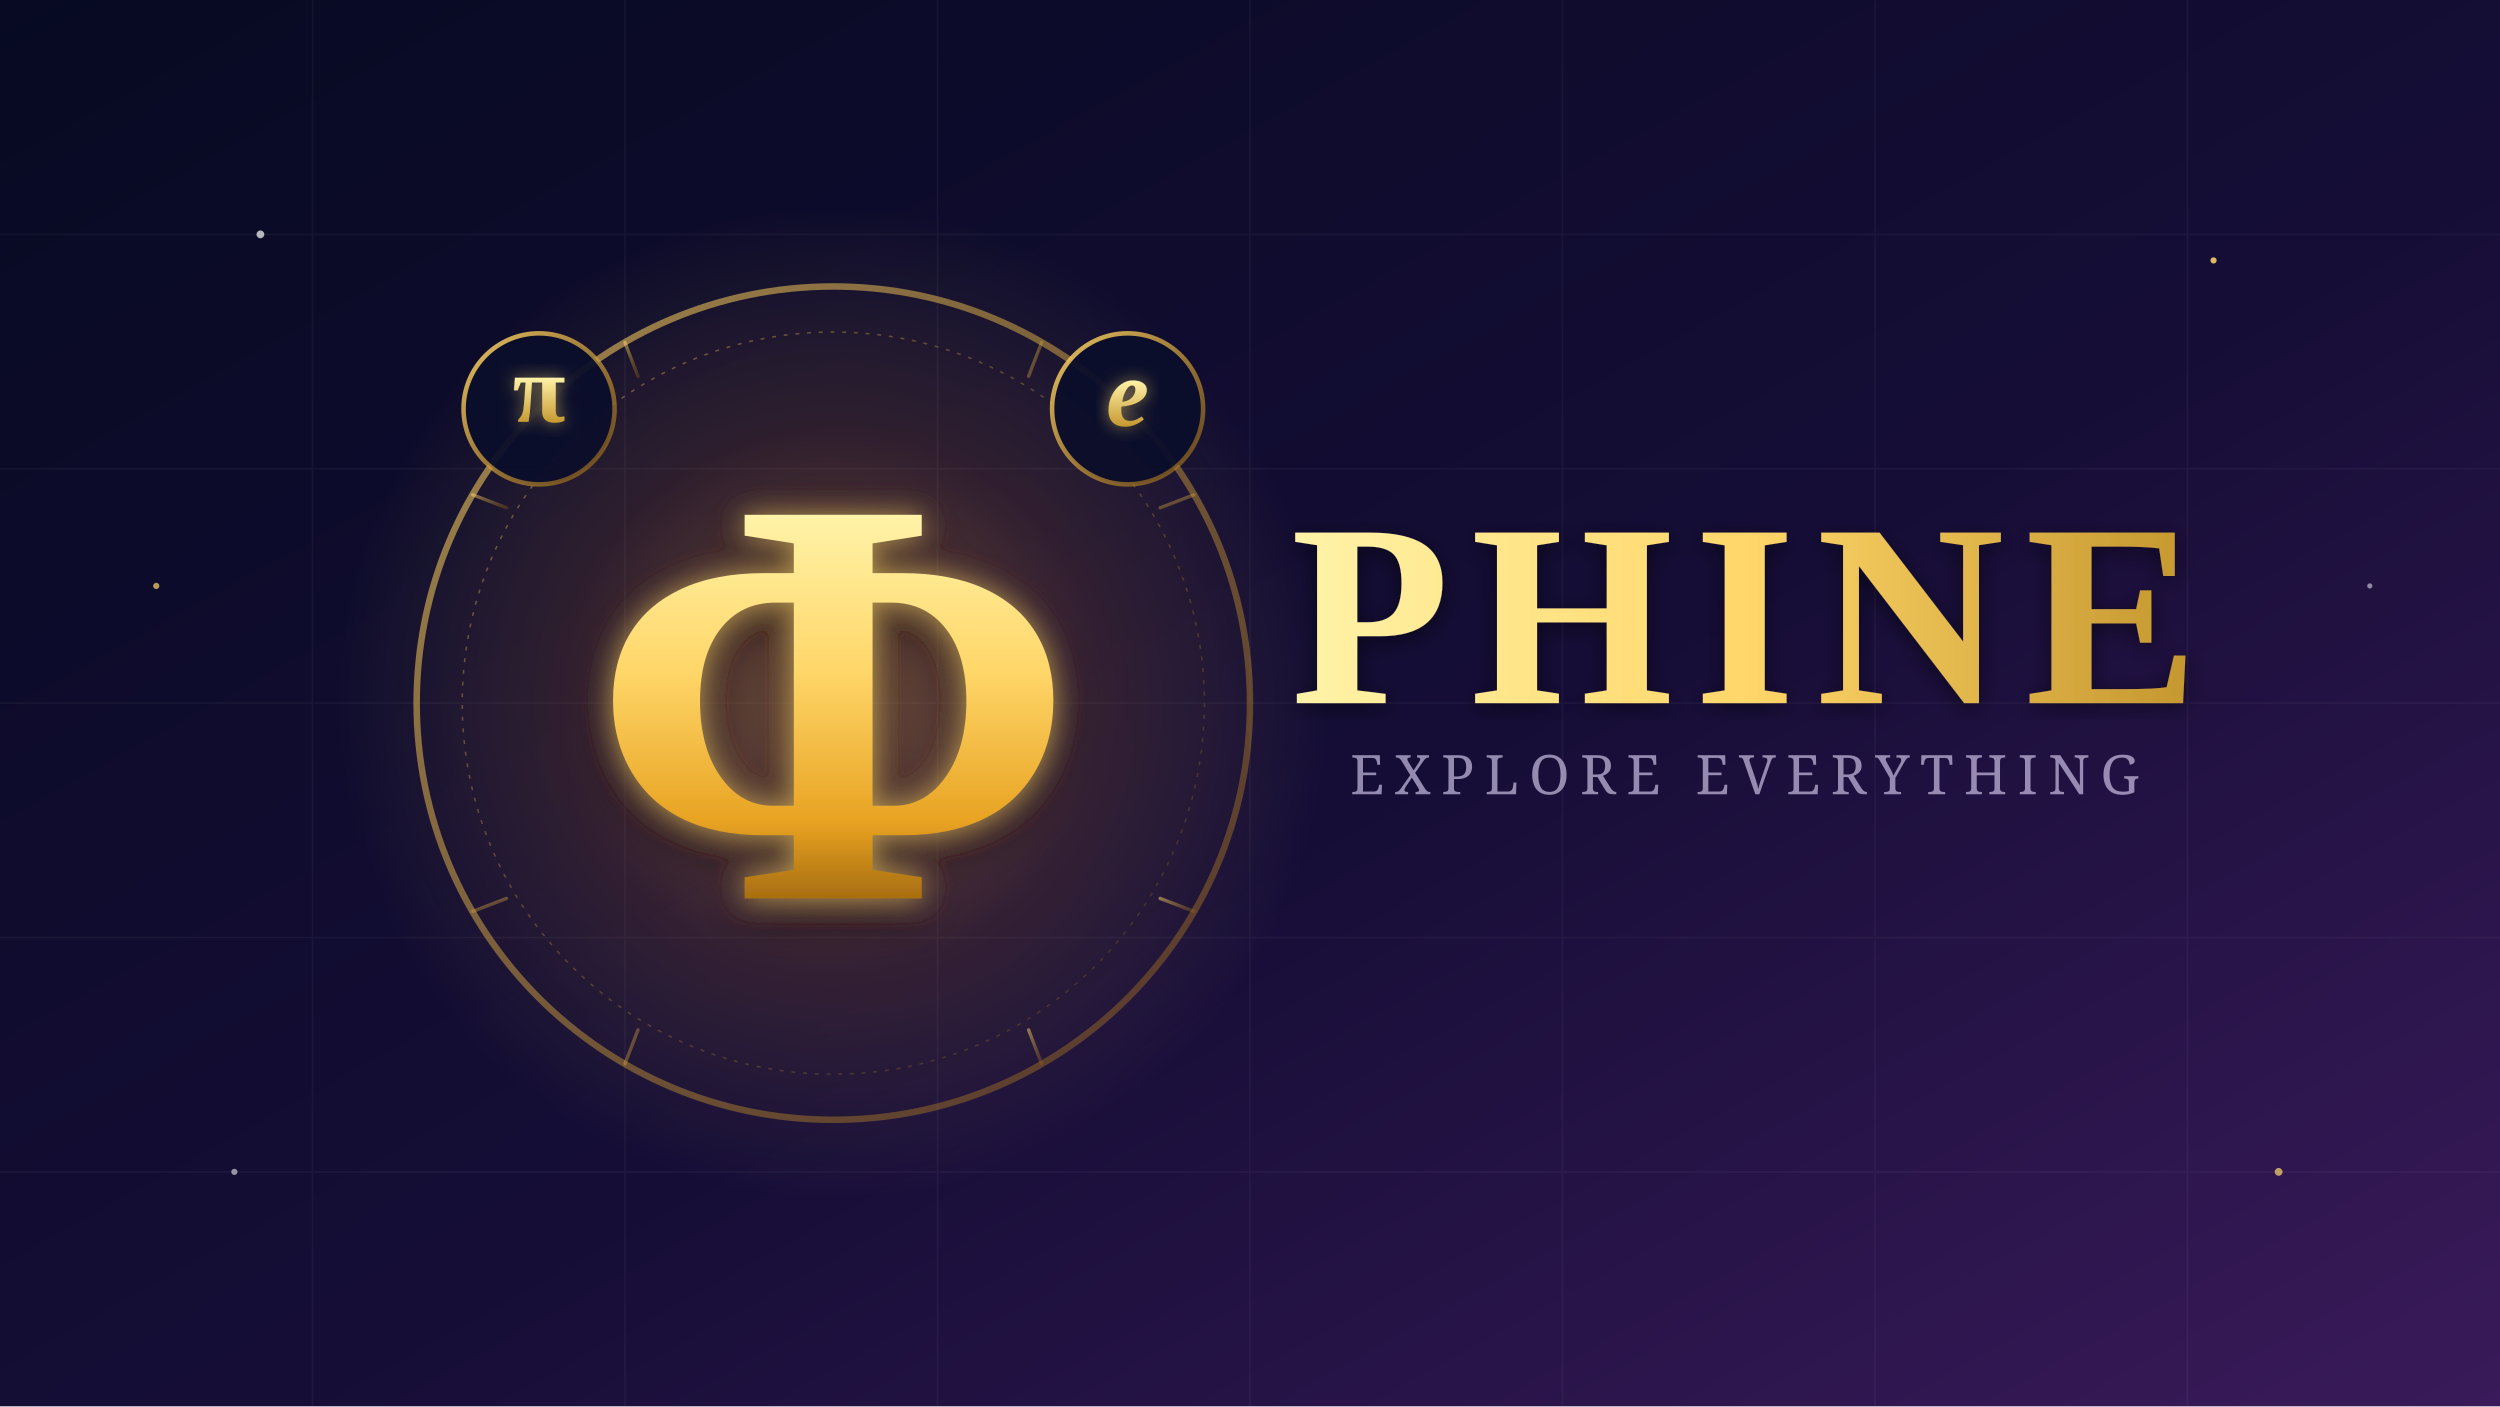
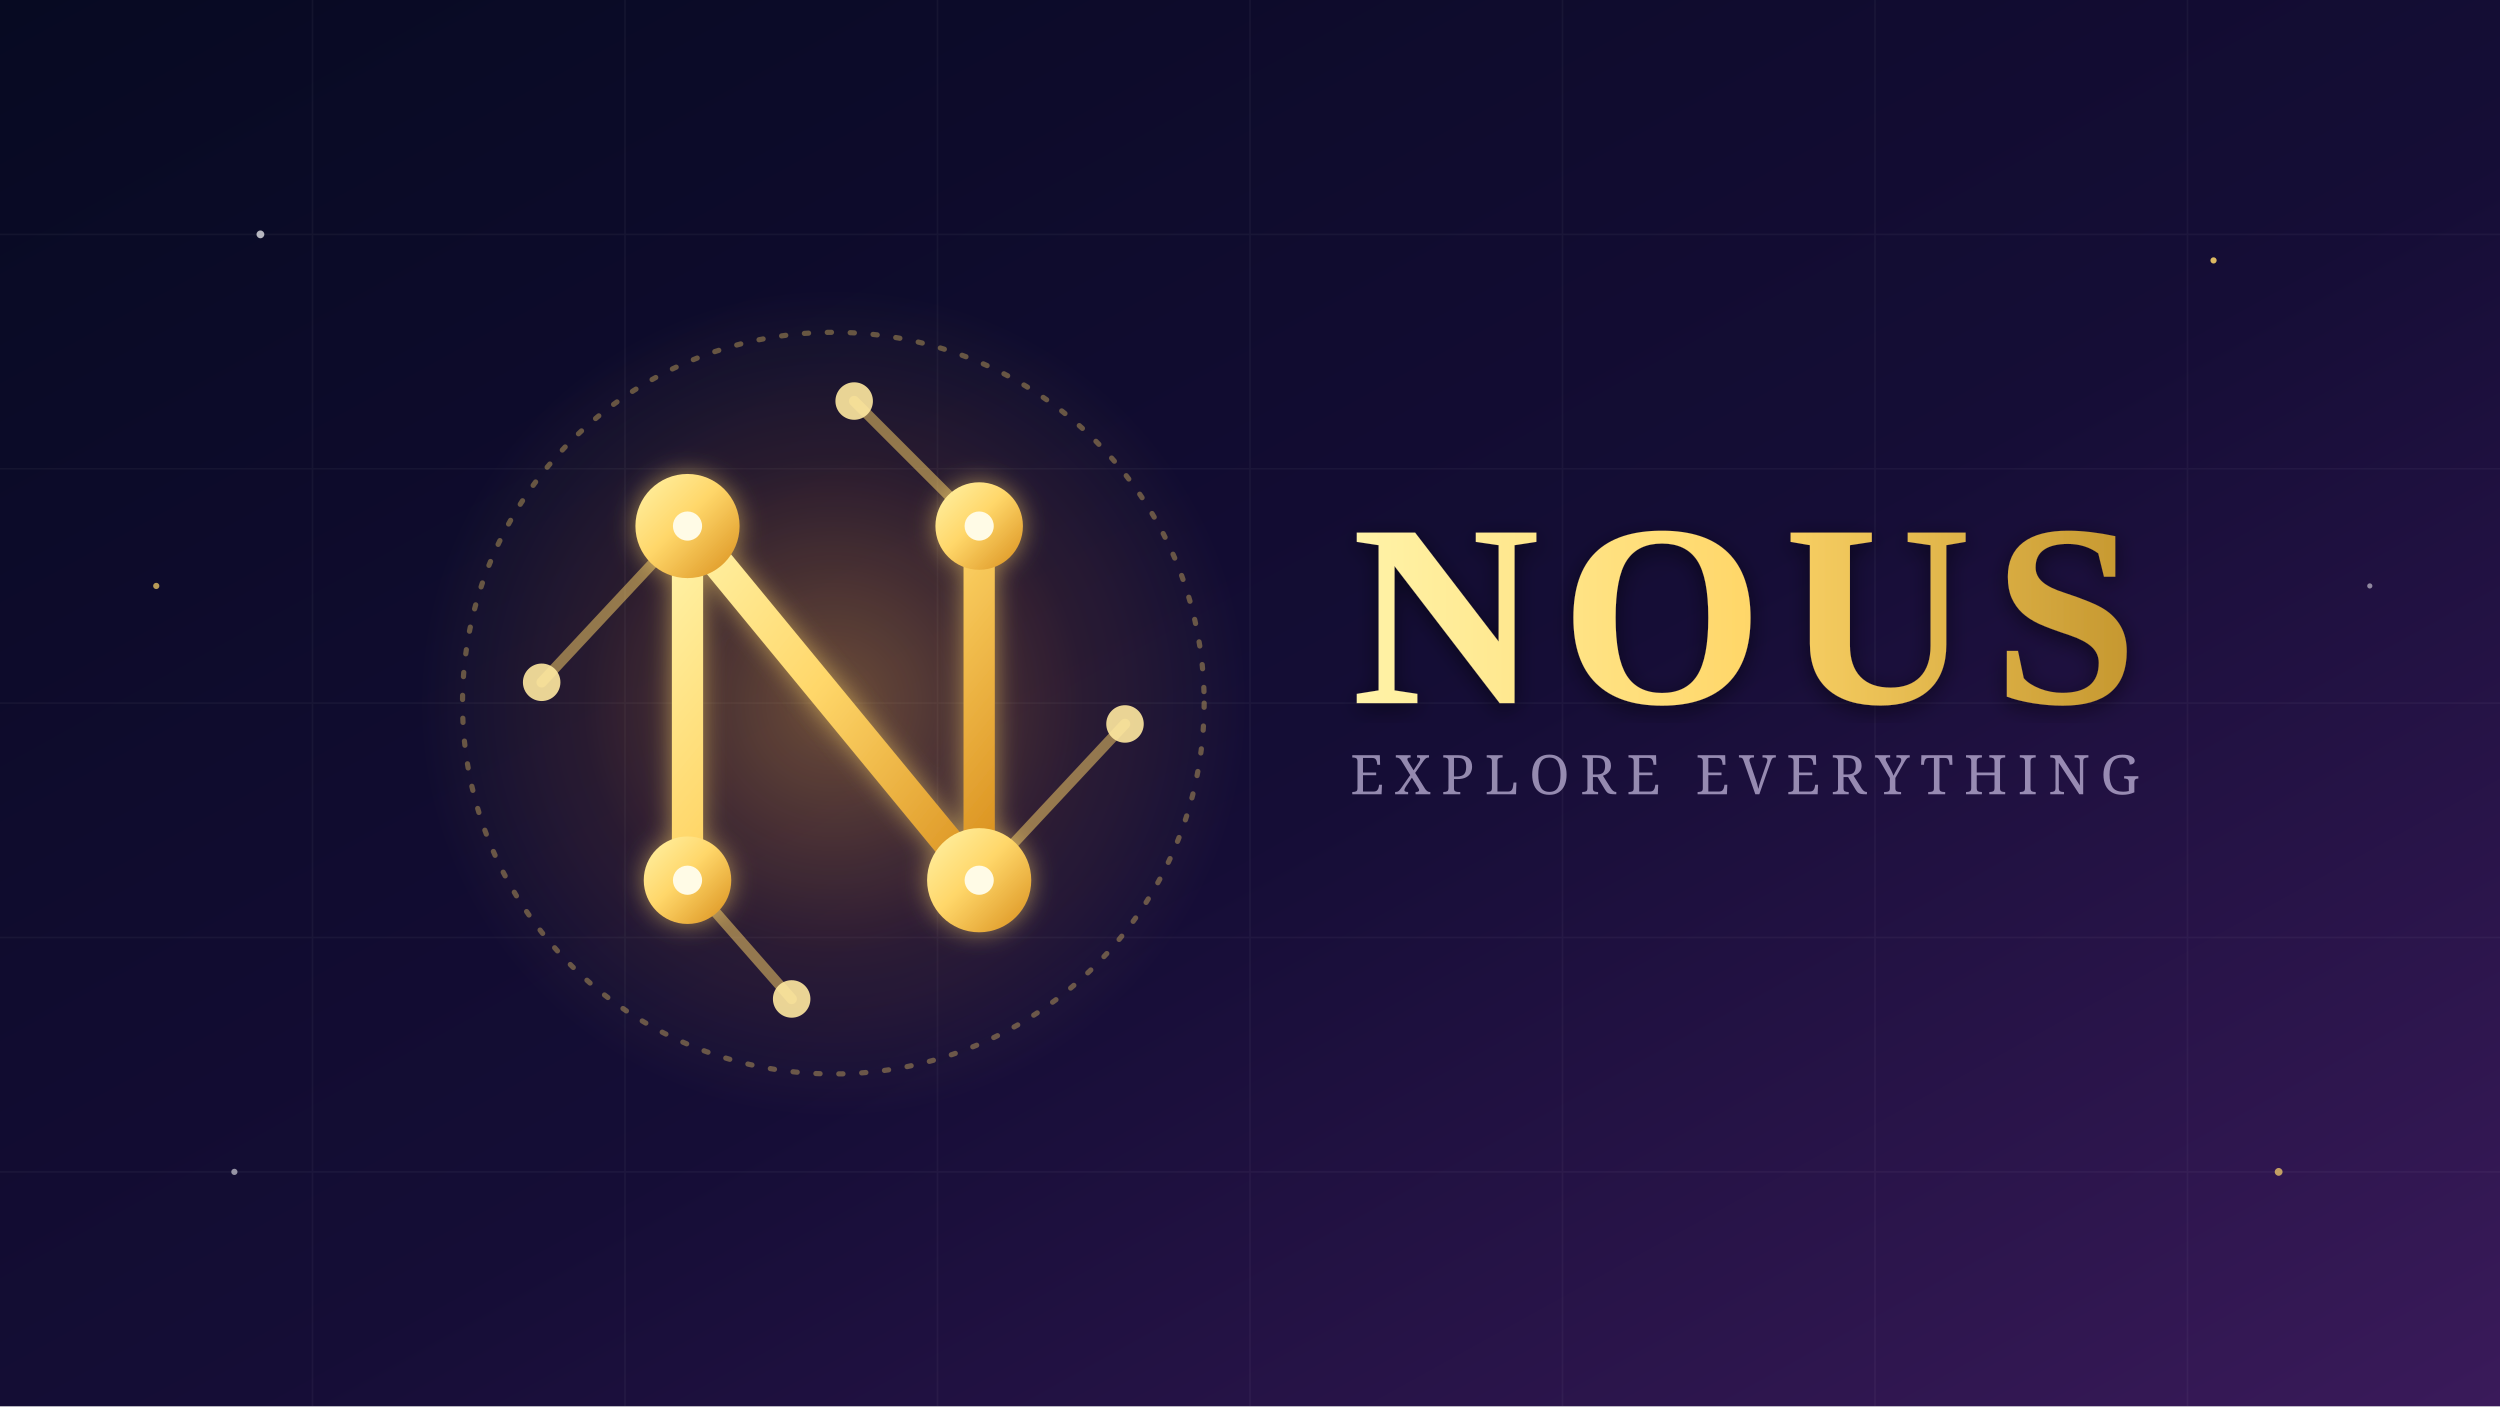
<svg xmlns="http://www.w3.org/2000/svg" viewBox="0 0 1920 1080" preserveAspectRatio="xMidYMid slice">
  <defs>
    <linearGradient id="bg" x1="0%" y1="0%" x2="100%" y2="100%">
      <stop offset="0%" stop-color="#070a22" />
      <stop offset="55%" stop-color="#150d36" />
      <stop offset="100%" stop-color="#3a1a5a" />
    </linearGradient>
    <linearGradient id="gold" x1="0%" y1="0%" x2="0%" y2="100%">
      <stop offset="0%" stop-color="#fff3a8" />
      <stop offset="40%" stop-color="#ffd76a" />
      <stop offset="80%" stop-color="#e8a322" />
      <stop offset="100%" stop-color="#a86e10" />
    </linearGradient>
    <linearGradient id="goldSmall" x1="0%" y1="0%" x2="0%" y2="100%">
      <stop offset="0%" stop-color="#fff3a8" />
      <stop offset="100%" stop-color="#c69830" />
    </linearGradient>
    <linearGradient id="title" x1="0%" y1="0%" x2="100%" y2="0%">
      <stop offset="0%" stop-color="#fff3a8" />
      <stop offset="50%" stop-color="#ffd76a" />
      <stop offset="100%" stop-color="#c69830" />
    </linearGradient>
    <linearGradient id="goldStroke" x1="0%" y1="0%" x2="100%" y2="100%">
      <stop offset="0%" stop-color="#ffd76a" stop-opacity="0.95" />
      <stop offset="100%" stop-color="#a86e10" stop-opacity="0.55" />
    </linearGradient>
    <radialGradient id="halo" cx="50%" cy="50%" r="50%">
      <stop offset="0%" stop-color="#ffb846" stop-opacity="0.4" />
      <stop offset="55%" stop-color="#ff9a30" stop-opacity="0.13" />
      <stop offset="100%" stop-color="#ffd76a" stop-opacity="0" />
    </radialGradient>
    <filter id="glyphShadow" x="-20%" y="-20%" width="140%" height="140%">
      <feDropShadow dx="0" dy="10" stdDeviation="18" flood-color="#000" flood-opacity="0.6" />
    </filter>
    <filter id="goldGlow" x="-30%" y="-30%" width="160%" height="160%">
      <feGaussianBlur stdDeviation="10" result="blur" />
      <feFlood flood-color="#ffd76a" flood-opacity="0.5" />
      <feComposite in2="blur" operator="in" result="glow" />
      <feMerge>
        <feMergeNode in="glow" />
        <feMergeNode in="SourceGraphic" />
      </feMerge>
    </filter>
    <filter id="smallGlow" x="-30%" y="-30%" width="160%" height="160%">
      <feGaussianBlur stdDeviation="6" result="blur" />
      <feFlood flood-color="#ffd76a" flood-opacity="0.55" />
      <feComposite in2="blur" operator="in" result="glow" />
      <feMerge>
        <feMergeNode in="glow" />
        <feMergeNode in="SourceGraphic" />
      </feMerge>
    </filter>
    <filter id="textShadow">
      <feDropShadow dx="0" dy="4" stdDeviation="8" flood-color="#000" flood-opacity="0.5" />
    </filter>
+     <linearGradient id="nGold" x1="0%" y1="0%" x2="100%" y2="100%">
+       <stop offset="0%" stop-color="#fff3a8" />
+       <stop offset="45%" stop-color="#ffd76a" />
+       <stop offset="100%" stop-color="#d98f1c" />
+     </linearGradient>
+     <radialGradient id="nHalo" cx="50%" cy="50%" r="50%">
+       <stop offset="0%" stop-color="#ffb846" stop-opacity="0.38" />
+       <stop offset="60%" stop-color="#ff9a30" stop-opacity="0.10" />
+       <stop offset="100%" stop-color="#ffd76a" stop-opacity="0" />
+     </radialGradient>
+     <filter id="nGlow" x="-40%" y="-40%" width="180%" height="180%">
+       <feGaussianBlur stdDeviation="6" result="b" />
+       <feFlood flood-color="#ffd76a" flood-opacity="0.55" />
+       <feComposite in2="b" operator="in" result="g" />
+       <feMerge>
+         <feMergeNode in="g" />
+         <feMergeNode in="SourceGraphic" />
+       </feMerge>
+     </filter>
  </defs>
  <rect width="1920" height="1080" fill="url(#bg)" />
  <g opacity="0.04" stroke="#ffffff" stroke-width="1.2">
    <line x1="240" y1="0" x2="240" y2="1080" />
    <line x1="480" y1="0" x2="480" y2="1080" />
    <line x1="720" y1="0" x2="720" y2="1080" />
    <line x1="960" y1="0" x2="960" y2="1080" />
    <line x1="1200" y1="0" x2="1200" y2="1080" />
    <line x1="1440" y1="0" x2="1440" y2="1080" />
    <line x1="1680" y1="0" x2="1680" y2="1080" />
    <line x1="0" y1="180" x2="1920" y2="180" />
    <line x1="0" y1="360" x2="1920" y2="360" />
    <line x1="0" y1="540" x2="1920" y2="540" />
    <line x1="0" y1="720" x2="1920" y2="720" />
    <line x1="0" y1="900" x2="1920" y2="900" />
  </g>
  <g>
    <circle cx="200" cy="180" r="3" fill="#ffffff" opacity="0.7" />
    <circle cx="1700" cy="200" r="2.4" fill="#ffd76a" opacity="0.85" />
    <circle cx="1820" cy="450" r="2" fill="#ffffff" opacity="0.5" />
    <circle cx="120" cy="450" r="2.4" fill="#ffd76a" opacity="0.7" />
    <circle cx="180" cy="900" r="2.4" fill="#ffffff" opacity="0.55" />
    <circle cx="1750" cy="900" r="3" fill="#ffd76a" opacity="0.7" />
  </g>
-   <g transform="translate(640, 540)">
-     <circle cx="0" cy="0" r="380" fill="url(#halo)" />
-     <circle cx="0" cy="0" r="320" stroke="url(#goldStroke)" stroke-width="5" fill="none" opacity="0.65" />
-     <g stroke="url(#goldStroke)" stroke-linecap="round" opacity="0.7">
-       <line x1="0" y1="-345" x2="0" y2="-310" stroke-width="4.6" />
-       <line x1="345" y1="0" x2="310" y2="0" stroke-width="4.6" />
-       <line x1="0" y1="345" x2="0" y2="310" stroke-width="4.6" />
-       <line x1="-345" y1="0" x2="-310" y2="0" stroke-width="4.6" />
-       <line x1="160" y1="-277" x2="150" y2="-251" stroke-width="2.6" opacity="0.75" />
-       <line x1="277" y1="-160" x2="251" y2="-150" stroke-width="2.6" opacity="0.75" />
-       <line x1="277" y1="160" x2="251" y2="150" stroke-width="2.6" opacity="0.75" />
-       <line x1="160" y1="277" x2="150" y2="251" stroke-width="2.6" opacity="0.75" />
-       <line x1="-160" y1="277" x2="-150" y2="251" stroke-width="2.6" opacity="0.75" />
-       <line x1="-277" y1="160" x2="-251" y2="150" stroke-width="2.6" opacity="0.75" />
-       <line x1="-277" y1="-160" x2="-251" y2="-150" stroke-width="2.6" opacity="0.75" />
-       <line x1="-160" y1="-277" x2="-150" y2="-251" stroke-width="2.6" opacity="0.75" />
-     </g>
-     <circle cx="0" cy="0" r="285" stroke="url(#goldStroke)" stroke-width="1.2" fill="none" opacity="0.4" stroke-dasharray="3 6" />
-     <g filter="url(#glyphShadow)">
-       <text x="0" y="150" font-family="Georgia, 'Times New Roman', serif" font-size="450" font-weight="700" fill="url(#gold)" text-anchor="middle" filter="url(#goldGlow)">Φ</text>
-     </g>
-     <g>
-       <circle cx="-226" cy="-226" r="58" fill="#0a0e2a" stroke="url(#goldStroke)" stroke-width="3.5" opacity="0.95" />
-       <text x="-226" y="-216" font-family="Georgia, 'Times New Roman', serif" font-size="74" font-weight="700" fill="url(#goldSmall)" text-anchor="middle" filter="url(#smallGlow)">π</text>
-     </g>
-     <g>
-       <circle cx="226" cy="-226" r="58" fill="#0a0e2a" stroke="url(#goldStroke)" stroke-width="3.5" opacity="0.95" />
-       <text x="226" y="-213" font-family="Georgia, 'Times New Roman', serif" font-size="74" font-weight="700" font-style="italic" fill="url(#goldSmall)" text-anchor="middle" filter="url(#smallGlow)">e</text>
+   <g transform="translate(640 540)">
+     <g transform="scale(1.6)">
+       <circle r="200" fill="url(#nHalo)" />
+       <circle r="178" fill="none" stroke="#ffd76a" stroke-opacity="0.35" stroke-width="2.5" stroke-dasharray="2 9" stroke-linecap="round" />
+       <g stroke="#ffd76a" stroke-opacity="0.5" stroke-width="5" stroke-linecap="round">
+         <line x1="-140" y1="-10" x2="-70" y2="-85" />
+         <line x1="140" y1="10" x2="70" y2="85" />
+         <line x1="10" y1="-145" x2="70" y2="-85" />
+         <line x1="-20" y1="142" x2="-70" y2="85" />
+       </g>
+       <g fill="#ffe9a0" opacity="0.9">
+         <circle cx="-140" cy="-10" r="9" />
+         <circle cx="140" cy="10" r="9" />
+         <circle cx="10" cy="-145" r="9" />
+         <circle cx="-20" cy="142" r="9" />
+       </g>
+       <g filter="url(#nGlow)">
+         <polyline points="-70,85 -70,-85 70,85 70,-85" fill="none" stroke="url(#nGold)" stroke-width="15" stroke-linecap="round" stroke-linejoin="round" />
+         <g fill="url(#nGold)">
+           <circle cx="-70" cy="85" r="21" />
+           <circle cx="-70" cy="-85" r="25" />
+           <circle cx="70" cy="85" r="25" />
+           <circle cx="70" cy="-85" r="21" />
+         </g>
+         <g fill="#fffbe6">
+           <circle cx="-70" cy="85" r="7" />
+           <circle cx="-70" cy="-85" r="7" />
+           <circle cx="70" cy="85" r="7" />
+           <circle cx="70" cy="-85" r="7" />
+         </g>
+       </g>
    </g>
  </g>
-   <text x="1340" y="540" font-family="Georgia, 'Times New Roman', serif" font-size="200" font-weight="700" fill="url(#title)" text-anchor="middle" letter-spacing="16" filter="url(#textShadow)">PHINE</text>
+   <text x="1340" y="540" font-family="Georgia, 'Times New Roman', serif" font-size="200" font-weight="700" fill="url(#title)" text-anchor="middle" letter-spacing="16" filter="url(#textShadow)">NOUS</text>
  <text x="1340" y="610" font-family="Georgia, serif" font-size="42" fill="#e8dcff" text-anchor="middle" opacity="0.6" letter-spacing="8">EXPLORE EVERYTHING</text>
</svg>
